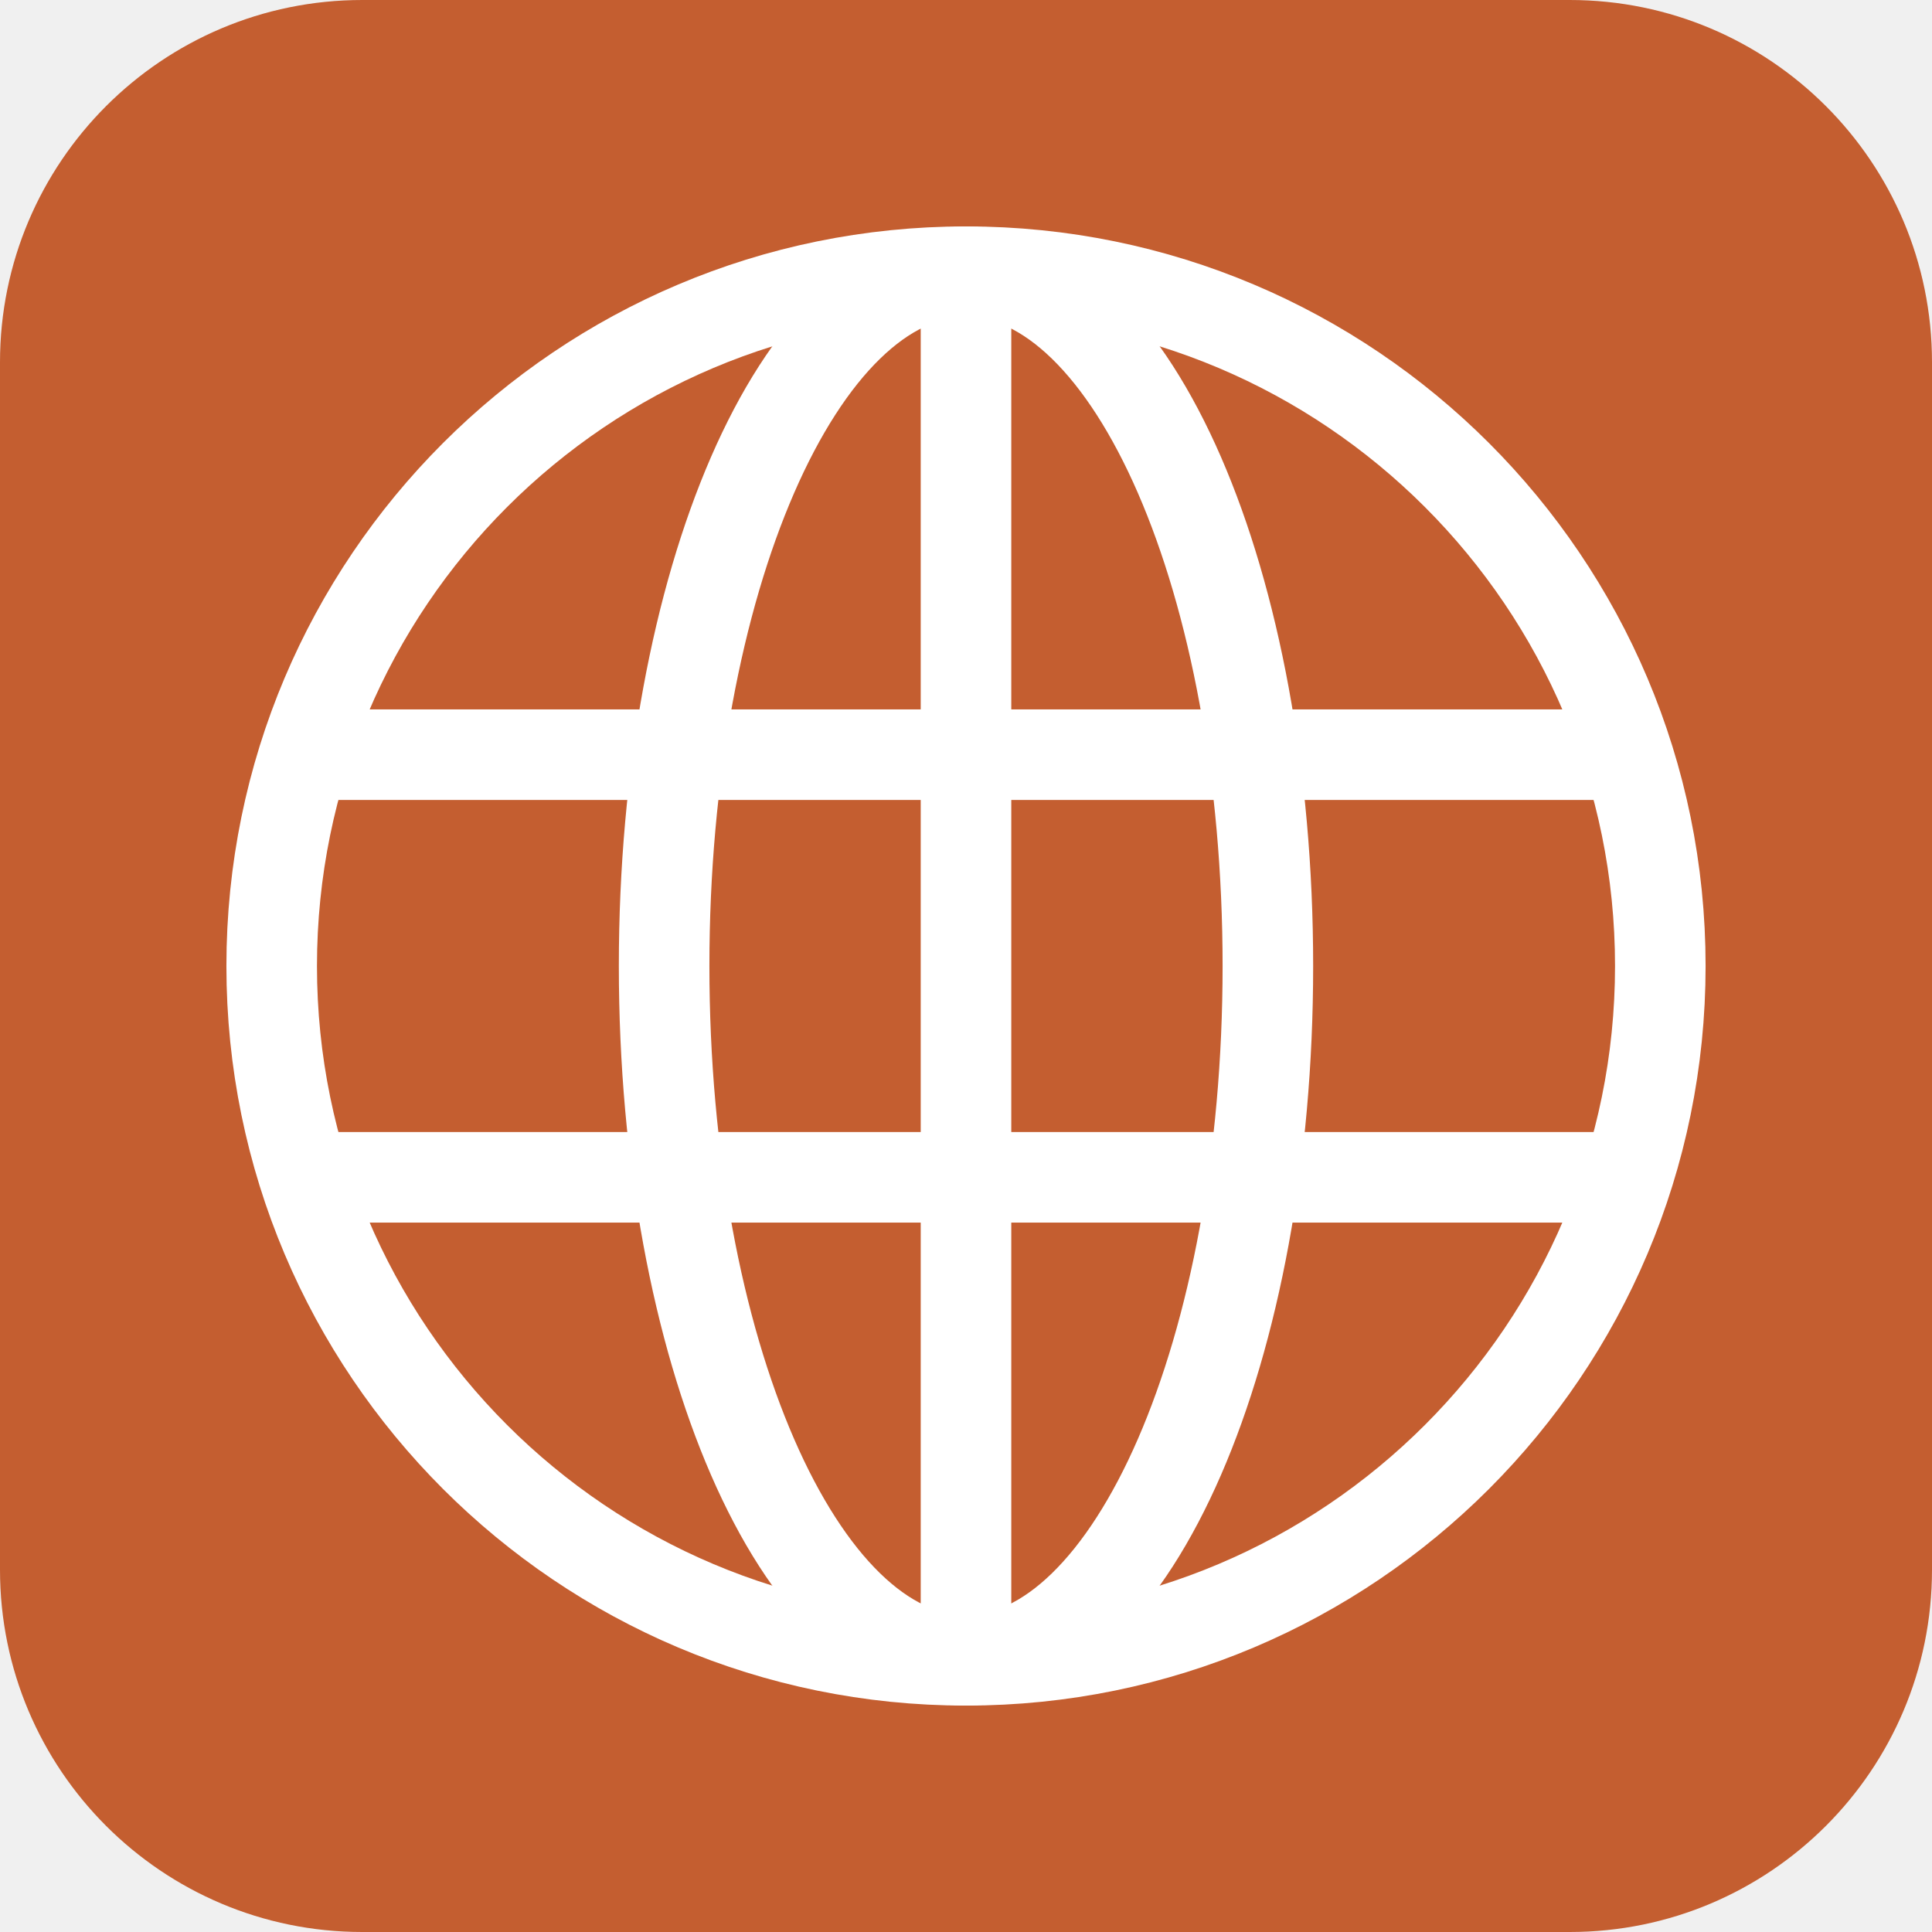
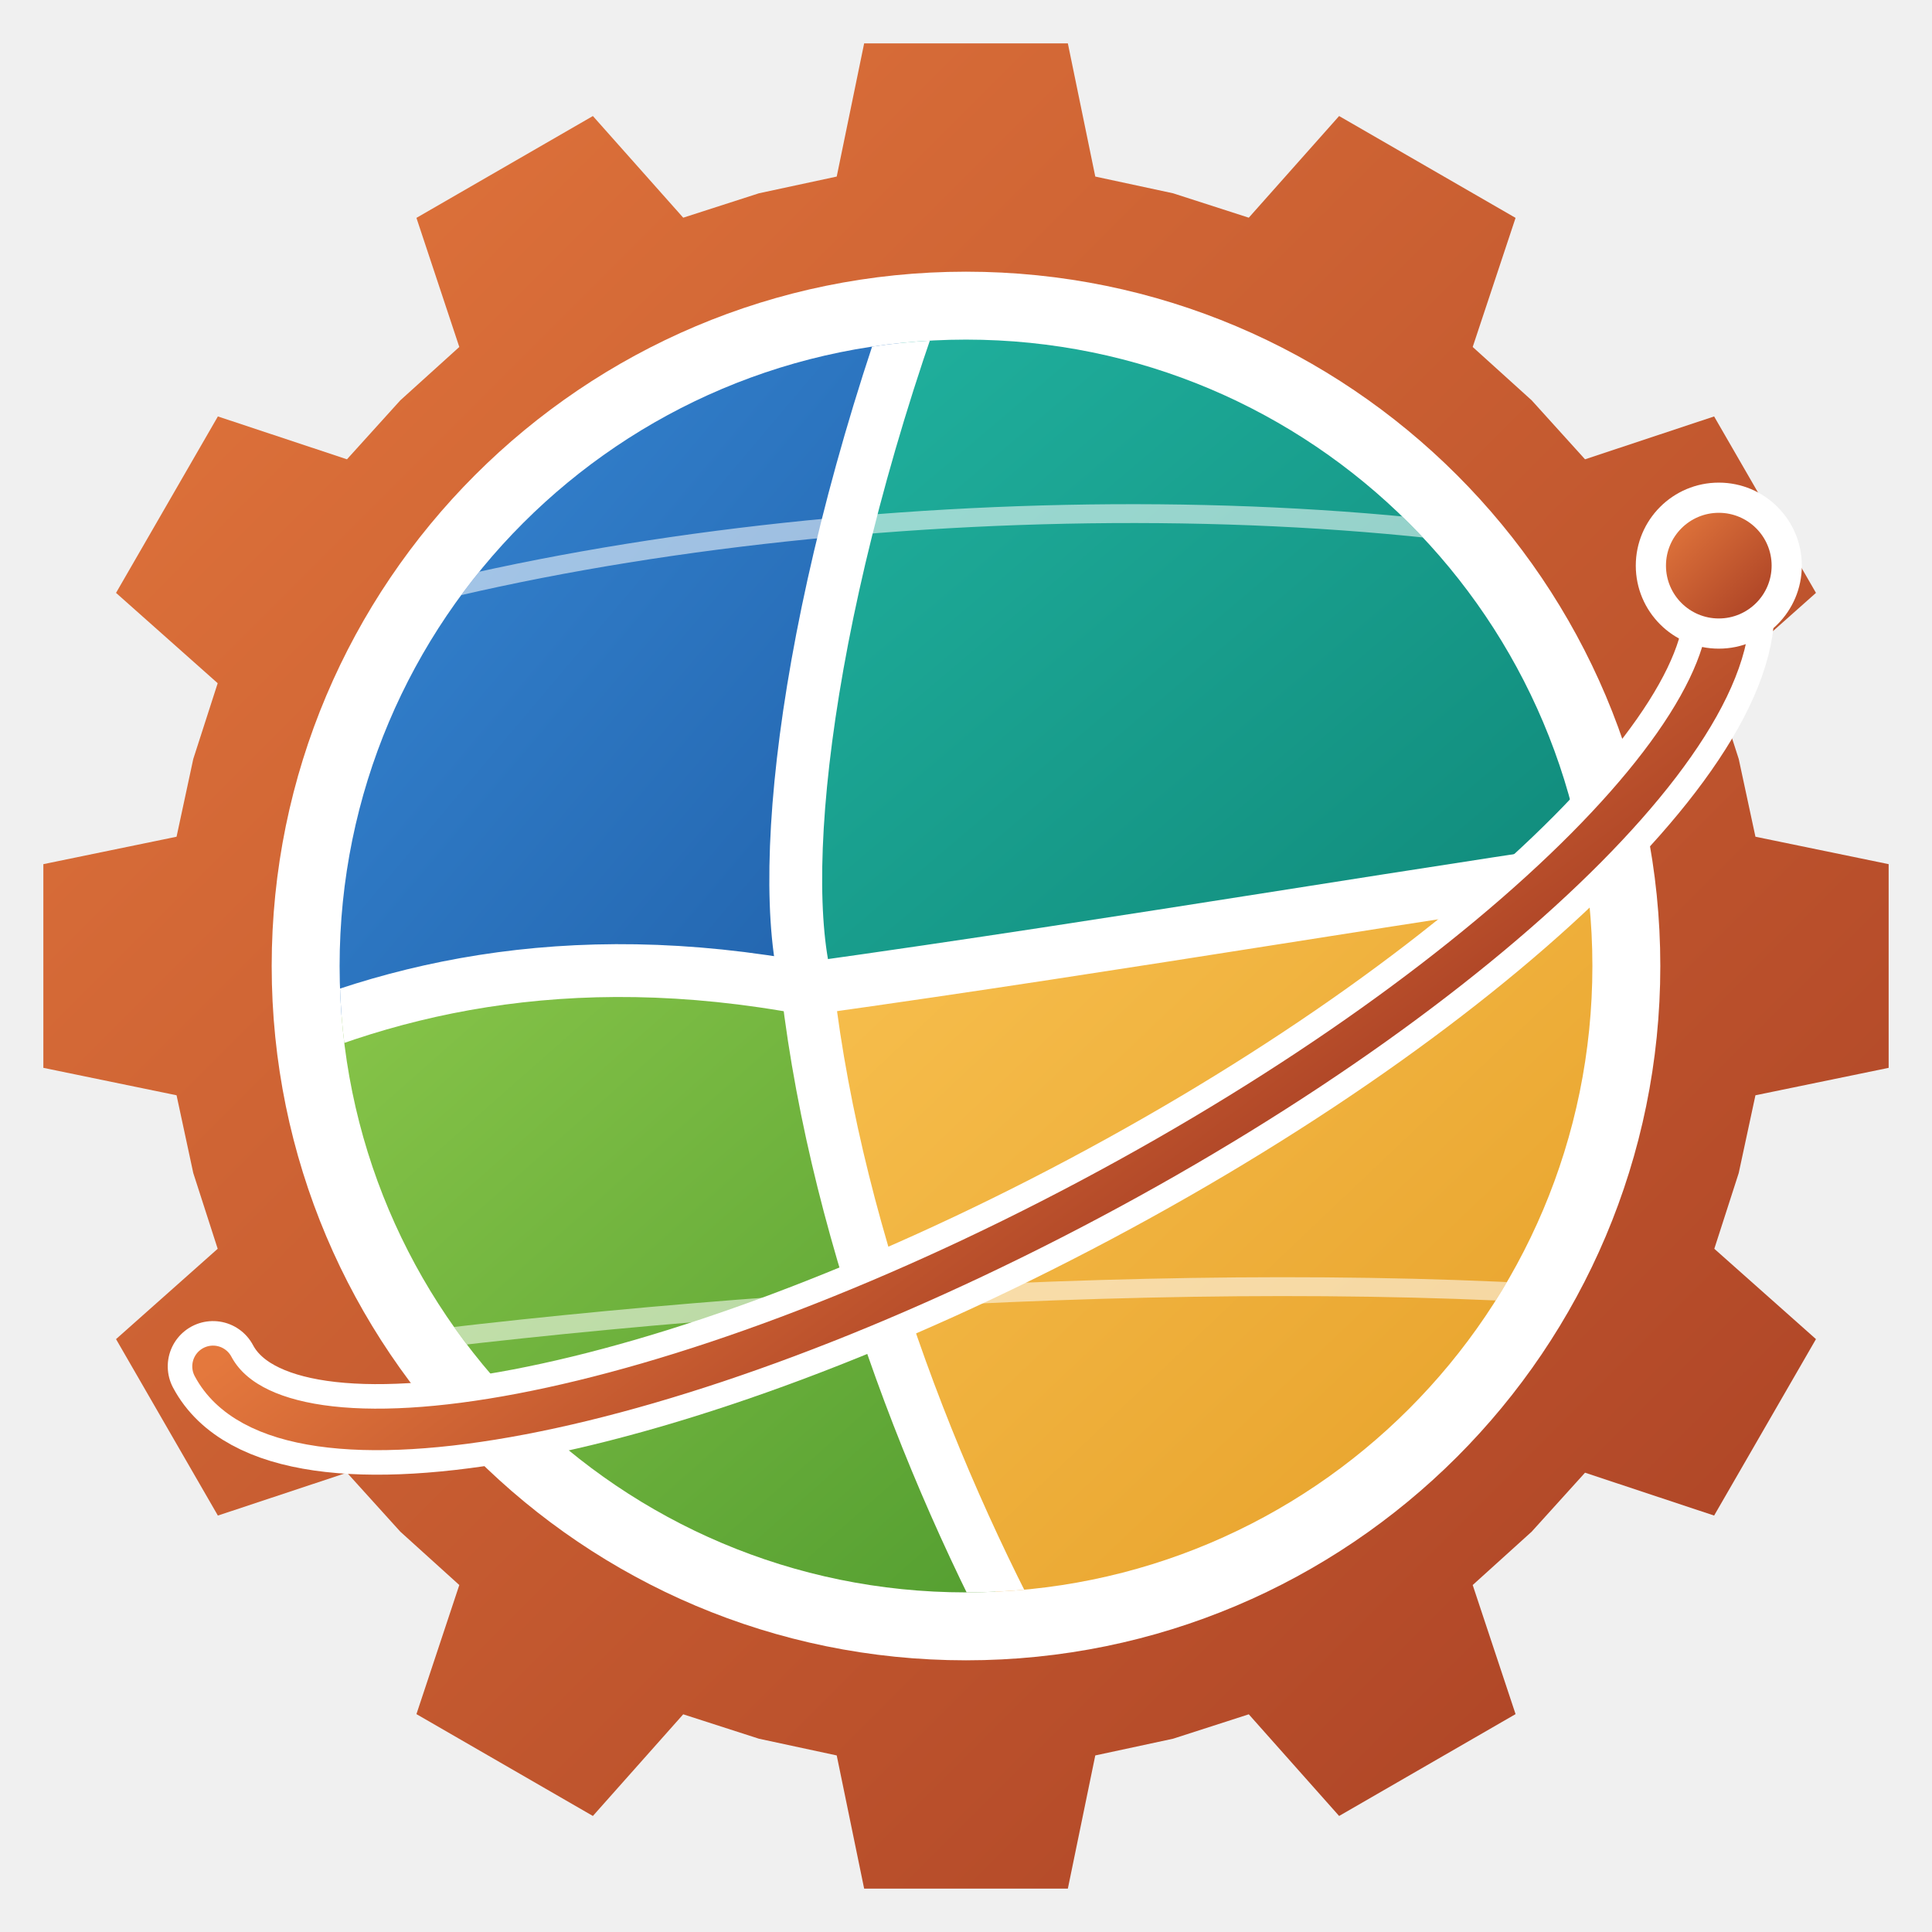
- <svg xmlns="http://www.w3.org/2000/svg" viewBox="0 0 64 64">
-   <rect width="64" height="64" rx="12" fill="#c45e30" />
-   <g fill="none" stroke="#fff" stroke-width="3">
-     <circle cx="32" cy="32" r="23" />
-     <ellipse cx="32" cy="32" rx="10" ry="23" />
-     <path d="M10 25h44M10 39h44M32 9v46" />
+ <svg xmlns="http://www.w3.org/2000/svg" viewBox="0 0 512 512" width="512" height="512">
+   <defs>
+     <linearGradient id="rust" x1="0" y1="0" x2="1" y2="1">
+       <stop offset="0" stop-color="#E4783D" />
+       <stop offset="1" stop-color="#A83F24" />
+     </linearGradient>
+     <linearGradient id="blue" x1="0" y1="0" x2="1" y2="1">
+       <stop offset="0" stop-color="#3B8EDB" />
+       <stop offset="1" stop-color="#1F5FA8" />
+     </linearGradient>
+     <linearGradient id="teal" x1="0" y1="0" x2="1" y2="1">
+       <stop offset="0" stop-color="#22B5A2" />
+       <stop offset="1" stop-color="#0E8576" />
+     </linearGradient>
+     <linearGradient id="green" x1="0" y1="0" x2="1" y2="1">
+       <stop offset="0" stop-color="#8CC84B" />
+       <stop offset="1" stop-color="#4E9A2E" />
+     </linearGradient>
+     <linearGradient id="gold" x1="0" y1="0" x2="1" y2="1">
+       <stop offset="0" stop-color="#F8C150" />
+       <stop offset="1" stop-color="#E39A22" />
+     </linearGradient>
+     <clipPath id="globe">
+       <circle cx="256" cy="256" r="166" />
+     </clipPath>
+   </defs>
+   <path d="M201.13,51.22 L221.74,46.79 L229.01,11.49 L282.99,11.49 L290.26,46.79 L310.87,51.22 L330.94,57.69 L354.88,30.75 L401.64,57.74 L390.28,91.95 L405.91,106.09 L420.05,121.72 L454.26,110.36 L481.25,157.12 L454.31,181.06 L460.78,201.13 L465.21,221.74 L500.51,229.01 L500.51,282.99 L465.21,290.26 L460.78,310.87 L454.31,330.94 L481.25,354.88 L454.26,401.64 L420.05,390.28 L405.91,405.91 L390.28,420.05 L401.64,454.26 L354.88,481.25 L330.94,454.31 L310.87,460.78 L290.26,465.21 L282.99,500.51 L229.01,500.51 L221.74,465.21 L201.13,460.78 L181.06,454.31 L157.12,481.25 L110.36,454.26 L121.72,420.05 L106.09,405.91 L91.95,390.28 L57.74,401.64 L30.75,354.88 L57.69,330.94 L51.22,310.87 L46.79,290.26 L11.49,282.99 L11.49,229.01 L46.79,221.74 L51.22,201.13 L57.69,181.06 L30.75,157.12 L57.74,110.36 L91.95,121.72 L106.09,106.09 L121.72,91.95 L110.36,57.74 L157.12,30.75 L181.06,57.69 Z" fill="url(#rust)" />
+   <circle cx="256" cy="256" r="184" fill="#FFFFFF" />
+   <g clip-path="url(#globe)">
+     <path d="M60,60 L250,60 C215,150 205,230 214,262 C150,250 100,262 60,282 Z" fill="url(#blue)" />
+     <path d="M250,60 L452,60 L452,226 C380,236 300,250 214,262 C205,230 215,150 250,60 Z" fill="url(#teal)" />
+     <path d="M60,282 C100,262 150,250 214,262 C222,330 250,400 280,452 L60,452 Z" fill="url(#green)" />
+     <path d="M214,262 C300,250 380,236 452,226 L452,452 L280,452 C250,400 222,330 214,262 Z" fill="url(#gold)" />
+     <path d="M250,60 C215,150 205,230 214,262 C222,330 250,400 280,452" fill="none" stroke="#FFFFFF" stroke-width="14" stroke-linecap="round" />
+     <path d="M60,282 C100,262 150,250 214,262 C300,250 380,236 452,226" fill="none" stroke="#FFFFFF" stroke-width="14" stroke-linecap="round" />
+     <path d="M70,170 C170,135 330,125 440,150" fill="none" stroke="#FFFFFF" stroke-opacity="0.55" stroke-width="5" />
+     <path d="M75,360 C180,345 330,335 440,345" fill="none" stroke="#FFFFFF" stroke-opacity="0.55" stroke-width="5" />
  </g>
+   <g transform="rotate(-28 256 256)">
+     <path d="M30,256 A226,70 0 0,0 482,256" fill="none" stroke="#FFFFFF" stroke-width="24" stroke-linecap="round" />
+     <path d="M30,256 A226,70 0 0,0 482,256" fill="none" stroke="url(#rust)" stroke-width="11" stroke-linecap="round" />
+   </g>
+   <circle cx="455.5" cy="149.9" r="22" fill="#FFFFFF" />
+   <circle cx="455.5" cy="149.9" r="14" fill="url(#rust)" />
</svg>
